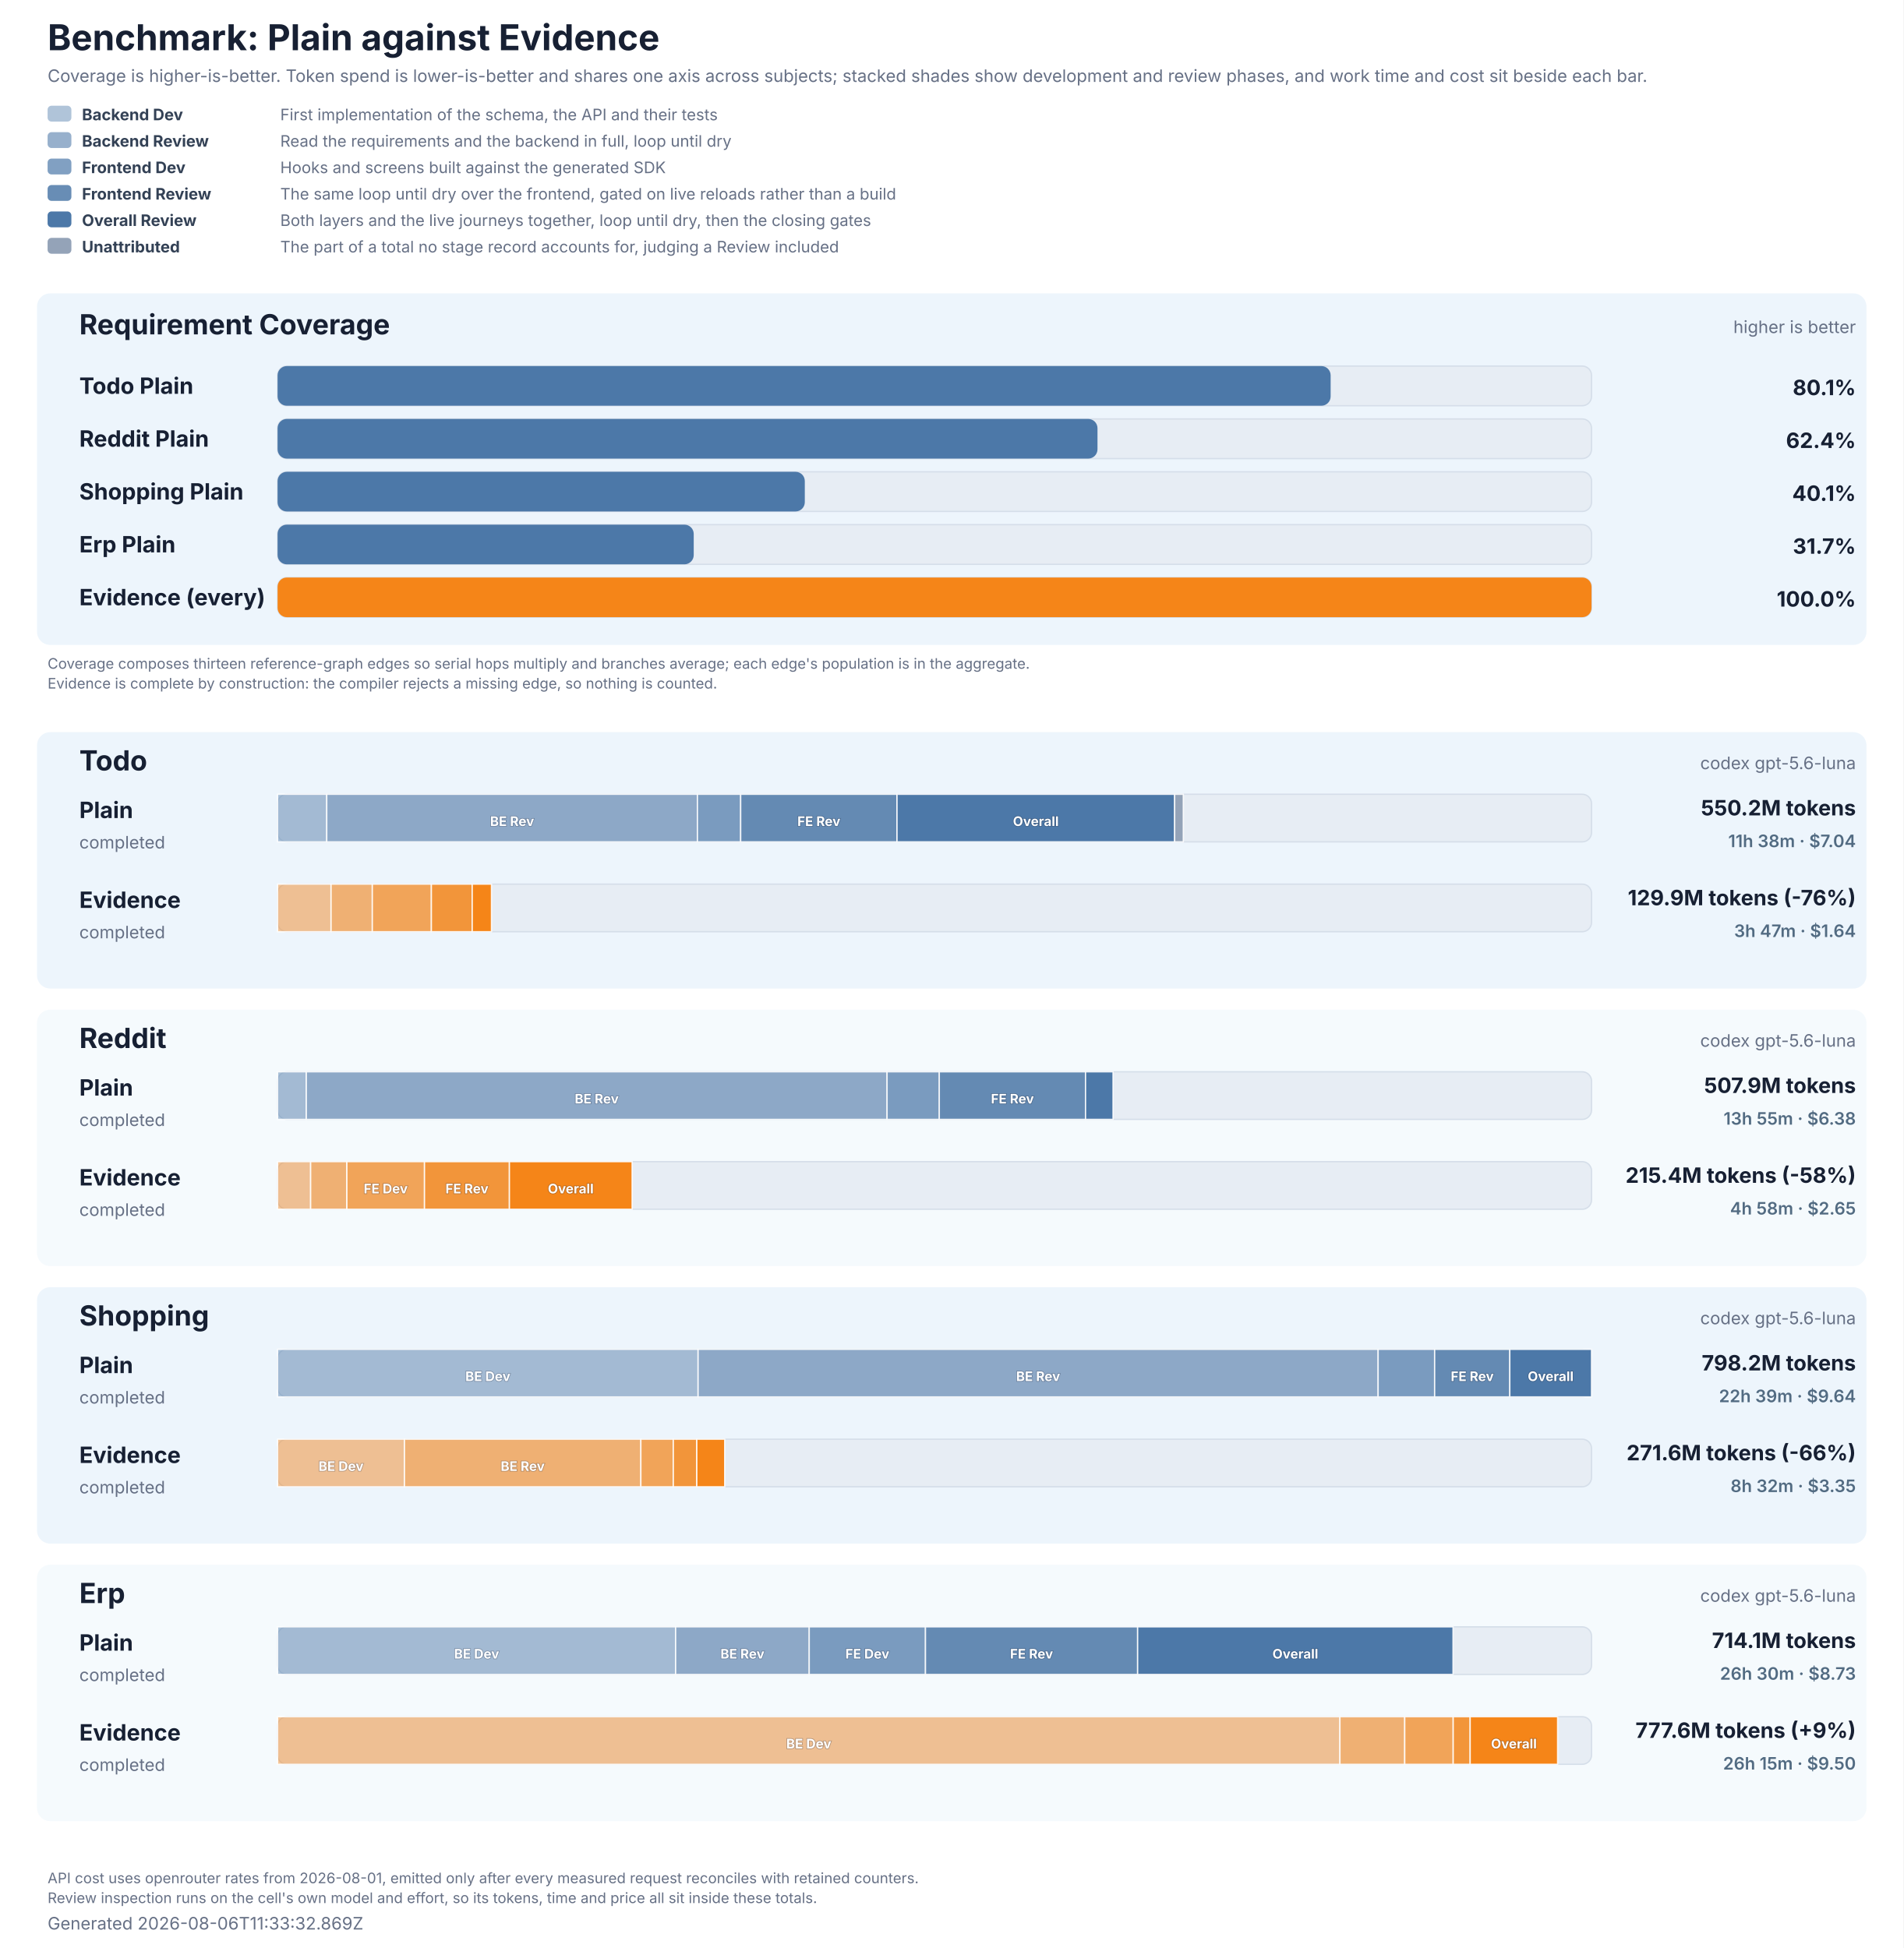
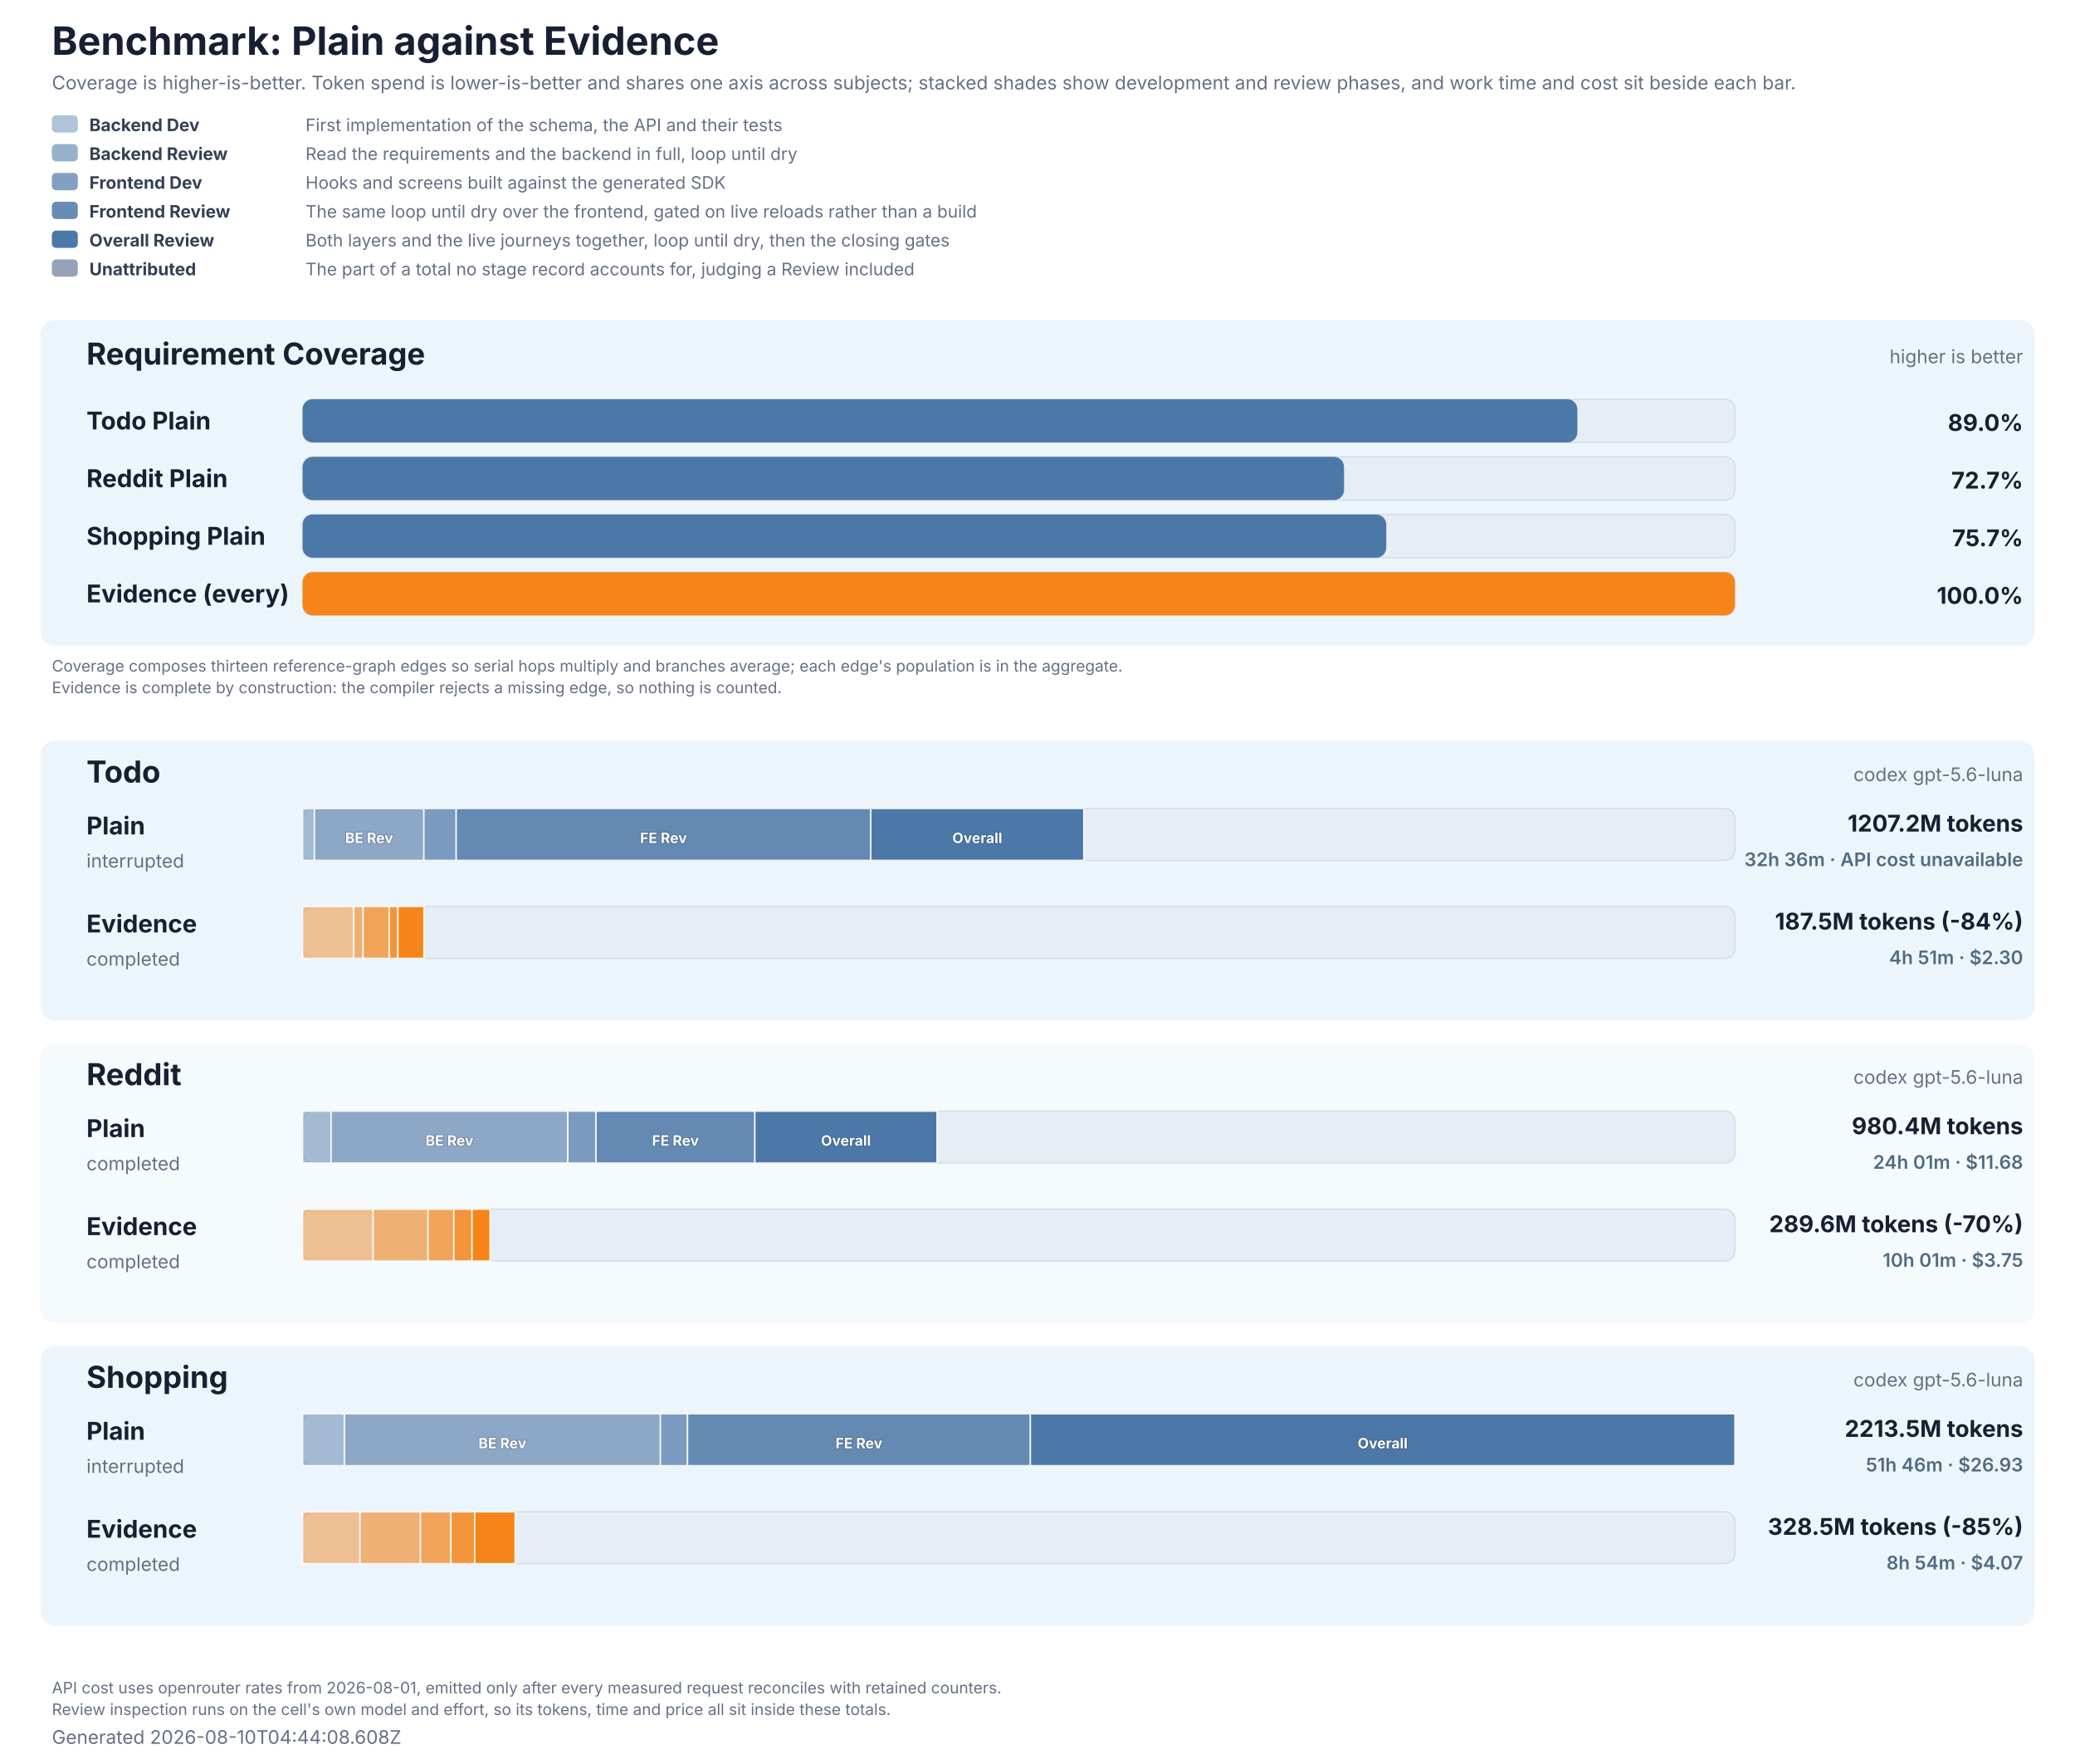
- <svg xmlns="http://www.w3.org/2000/svg" role="img" aria-labelledby="title description" viewBox="0 0 1440 1474" width="1440" height="1474">
+ <svg xmlns="http://www.w3.org/2000/svg" role="img" aria-labelledby="title description" viewBox="0 0 1440 1224" width="1440" height="1224">
  <style>
  text { font-family: Inter, ui-sans-serif, system-ui, -apple-system, BlinkMacSystemFont, 'Segoe UI', 'DejaVu Sans', Arial, sans-serif; fill: #172033; }
  .title { font-size: 27px; font-weight: 700; }
  .subtitle, .generated, .group-meta, .row-status { font-size: 13px; fill: #667085; }
  .group { fill: #e8f2fb; }
  .group-title { font-size: 21px; font-weight: 700; }
  .row-label { font-size: 17px; font-weight: 700; }
  .value { font-size: 16px; font-weight: 700; }
  .cost-value { font-size: 13px; font-weight: 600; fill: #526b82; }
  .legend { font-size: 12px; fill: #667085; }
  .legend-label { font-size: 12px; font-weight: 700; fill: #334155; }
  .segment-label { font-size: 10px; font-weight: 700; fill: #ffffff; paint-order: stroke; stroke: #172033; stroke-opacity: 0.28; stroke-width: 1px; }
  .phase-segment { stroke: #ffffff; stroke-opacity: 0.86; stroke-width: 1px; }
  .track { fill: #e7edf4; stroke: #d5dee9; stroke-width: 1px; }
  .empty { font-size: 15px; fill: #667085; }
  .table-note { font-size: 11px; fill: #667085; }
</style>
-   <rect width="1440" height="1474" fill="#ffffff" />
+   <rect width="1440" height="1224" fill="#ffffff" />
  <text x="36" y="38" class="title">Benchmark: Plain against Evidence</text>
  <text x="36" y="62" class="subtitle">Coverage is higher-is-better. Token spend is lower-is-better and shares one axis across subjects; stacked shades show development and review phases, and work time and cost sit beside each bar.</text>
  <rect x="36" y="80" width="18" height="12" rx="3" fill="#4c78a8" fill-opacity="0.44" />
  <text x="62" y="91" class="legend-label">Backend Dev</text>
  <text x="212" y="91" class="legend">First implementation of the schema, the API and their tests</text>
  <rect x="36" y="100" width="18" height="12" rx="3" fill="#4c78a8" fill-opacity="0.58" />
  <text x="62" y="111" class="legend-label">Backend Review</text>
  <text x="212" y="111" class="legend">Read the requirements and the backend in full, loop until dry</text>
  <rect x="36" y="120" width="18" height="12" rx="3" fill="#4c78a8" fill-opacity="0.7" />
  <text x="62" y="131" class="legend-label">Frontend Dev</text>
  <text x="212" y="131" class="legend">Hooks and screens built against the generated SDK</text>
  <rect x="36" y="140" width="18" height="12" rx="3" fill="#4c78a8" fill-opacity="0.84" />
  <text x="62" y="151" class="legend-label">Frontend Review</text>
  <text x="212" y="151" class="legend">The same loop until dry over the frontend, gated on live reloads rather than a build</text>
  <rect x="36" y="160" width="18" height="12" rx="3" fill="#4c78a8" fill-opacity="1" />
  <text x="62" y="171" class="legend-label">Overall Review</text>
  <text x="212" y="171" class="legend">Both layers and the live journeys together, loop until dry, then the closing gates</text>
  <rect x="36" y="180" width="18" height="12" rx="3" fill="#94a3b8" fill-opacity="1" />
  <text x="62" y="191" class="legend-label">Unattributed</text>
  <text x="212" y="191" class="legend">The part of a total no stage record accounts for, judging a Review included</text>
-   <rect x="28" y="222" width="1384" height="266" rx="10" class="group" fill-opacity="0.78" />
+   <rect x="28" y="222" width="1384" height="226" rx="10" class="group" fill-opacity="0.78" />
  <text x="60" y="253" class="group-title">Requirement Coverage</text>
  <text x="1404" y="252" text-anchor="end" class="group-meta">higher is better</text>
  <text x="60" y="298" class="row-label" fill="#4c78a8">Todo Plain</text>
  <rect x="210" y="277" width="994" height="30" rx="7" class="track" />
-   <rect x="210" y="277" width="796.64" height="30" rx="7" fill="#4c78a8" data-coverage="80.14496666666666" />
-   <text x="1404" y="299" text-anchor="end" class="value" fill="#4c78a8">80.1%</text>
+   <rect x="210" y="277" width="884.65" height="30" rx="7" fill="#4c78a8" data-coverage="88.99868802581067" />
+   <text x="1404" y="299" text-anchor="end" class="value" fill="#4c78a8">89.0%</text>
  <text x="60" y="338" class="row-label" fill="#4c78a8">Reddit Plain</text>
  <rect x="210" y="317" width="994" height="30" rx="7" class="track" />
-   <rect x="210" y="317" width="620.26" height="30" rx="7" fill="#4c78a8" data-coverage="62.400702566666666" />
-   <text x="1404" y="339" text-anchor="end" class="value" fill="#4c78a8">62.4%</text>
+   <rect x="210" y="317" width="722.73" height="30" rx="7" fill="#4c78a8" data-coverage="72.70939467902963" />
+   <text x="1404" y="339" text-anchor="end" class="value" fill="#4c78a8">72.7%</text>
  <text x="60" y="378" class="row-label" fill="#4c78a8">Shopping Plain</text>
  <rect x="210" y="357" width="994" height="30" rx="7" class="track" />
-   <rect x="210" y="357" width="398.84" height="30" rx="7" fill="#4c78a8" data-coverage="40.12511413497504" />
-   <text x="1404" y="379" text-anchor="end" class="value" fill="#4c78a8">40.1%</text>
-   <text x="60" y="418" class="row-label" fill="#4c78a8">Erp Plain</text>
+   <rect x="210" y="357" width="752.03" height="30" rx="7" fill="#4c78a8" data-coverage="75.65695046683385" />
+   <text x="1404" y="379" text-anchor="end" class="value" fill="#4c78a8">75.7%</text>
+   <text x="60" y="418" class="row-label" fill="#f58518">Evidence (every)</text>
  <rect x="210" y="397" width="994" height="30" rx="7" class="track" />
-   <rect x="210" y="397" width="314.81" height="30" rx="7" fill="#4c78a8" data-coverage="31.67055414856898" />
-   <text x="1404" y="419" text-anchor="end" class="value" fill="#4c78a8">31.7%</text>
-   <text x="60" y="458" class="row-label" fill="#f58518">Evidence (every)</text>
-   <rect x="210" y="437" width="994" height="30" rx="7" class="track" />
-   <rect x="210" y="437" width="994.00" height="30" rx="7" fill="#f58518" data-coverage="100" />
-   <text x="1404" y="459" text-anchor="end" class="value" fill="#f58518">100.0%</text>
-   <text x="36" y="506" class="table-note">Coverage composes thirteen reference-graph edges so serial hops multiply and branches average; each edge's population is in the aggregate.</text>
-   <text x="36" y="521" class="table-note">Evidence is complete by construction: the compiler rejects a missing edge, so nothing is counted.</text>
-   <rect x="28" y="554" width="1384" height="194" rx="10" class="group" fill-opacity="0.78" />
-   <text x="60" y="583" class="group-title">Todo</text>
-   <text x="1404" y="582" text-anchor="end" class="group-meta">codex gpt-5.6-luna</text>
-   <text x="60" y="619" class="row-label" fill="#4c78a8">Plain</text>
-   <text x="60" y="642" class="row-status">completed</text>
-   <rect x="210" y="601" width="994" height="36" rx="7" class="track" />
-   <rect x="210.00" y="601" width="37.20" height="36" fill="#4c78a8" fill-opacity="0.44" class="phase-segment" data-phase="backend-development" data-tokens="29872719" />
-   <rect x="247.20" y="601" width="280.40" height="36" fill="#4c78a8" fill-opacity="0.58" class="phase-segment" data-phase="backend-review" data-tokens="225165342" />
-   <text x="387.40" y="625" text-anchor="middle" class="segment-label">BE Rev</text>
-   <rect x="527.60" y="601" width="32.73" height="36" fill="#4c78a8" fill-opacity="0.7" class="phase-segment" data-phase="frontend-development" data-tokens="26279528" />
-   <rect x="560.33" y="601" width="118.28" height="36" fill="#4c78a8" fill-opacity="0.84" class="phase-segment" data-phase="frontend-review" data-tokens="94981769" />
-   <text x="619.47" y="625" text-anchor="middle" class="segment-label">FE Rev</text>
-   <rect x="678.61" y="601" width="210.04" height="36" fill="#4c78a8" fill-opacity="1" class="phase-segment" data-phase="overall-review" data-tokens="168663056" />
-   <text x="783.63" y="625" text-anchor="middle" class="segment-label">Overall</text>
-   <rect x="888.64" y="601" width="6.53" height="36" fill="#94a3b8" class="phase-segment" data-phase="unattributed" data-tokens="5245628" />
-   <text x="1404" y="617" text-anchor="end" class="value">550.2M tokens</text>
-   <text x="1404" y="641" text-anchor="end" class="cost-value">11h 38m · $7.04</text>
-   <text x="60" y="687" class="row-label" fill="#f58518">Evidence</text>
-   <text x="60" y="710" class="row-status">completed</text>
-   <rect x="210" y="669" width="994" height="36" rx="7" class="track" />
-   <rect x="210.00" y="669" width="40.44" height="36" fill="#f58518" fill-opacity="0.44" class="phase-segment" data-phase="backend-development" data-tokens="32474293" />
-   <rect x="250.44" y="669" width="31.22" height="36" fill="#f58518" fill-opacity="0.58" class="phase-segment" data-phase="backend-review" data-tokens="25067684" />
-   <rect x="281.66" y="669" width="44.68" height="36" fill="#f58518" fill-opacity="0.7" class="phase-segment" data-phase="frontend-development" data-tokens="35876257" />
-   <rect x="326.33" y="669" width="30.90" height="36" fill="#f58518" fill-opacity="0.84" class="phase-segment" data-phase="frontend-review" data-tokens="24811262" />
-   <rect x="357.23" y="669" width="14.57" height="36" fill="#f58518" fill-opacity="1" class="phase-segment" data-phase="overall-review" data-tokens="11698563" />
-   <text x="1404" y="685" text-anchor="end" class="value">129.9M tokens (-76%)</text>
-   <text x="1404" y="709" text-anchor="end" class="cost-value">3h 47m · $1.64</text>
-   <rect x="28" y="764" width="1384" height="194" rx="10" class="group" fill-opacity="0.42" />
-   <text x="60" y="793" class="group-title">Reddit</text>
-   <text x="1404" y="792" text-anchor="end" class="group-meta">codex gpt-5.6-luna</text>
-   <text x="60" y="829" class="row-label" fill="#4c78a8">Plain</text>
-   <text x="60" y="852" class="row-status">completed</text>
-   <rect x="210" y="811" width="994" height="36" rx="7" class="track" />
-   <rect x="210.00" y="811" width="21.73" height="36" fill="#4c78a8" fill-opacity="0.44" class="phase-segment" data-phase="backend-development" data-tokens="17450090" />
-   <rect x="231.73" y="811" width="439.36" height="36" fill="#4c78a8" fill-opacity="0.58" class="phase-segment" data-phase="backend-review" data-tokens="352811491" />
-   <text x="451.41" y="835" text-anchor="middle" class="segment-label">BE Rev</text>
-   <rect x="671.09" y="811" width="39.51" height="36" fill="#4c78a8" fill-opacity="0.7" class="phase-segment" data-phase="frontend-development" data-tokens="31723600" />
-   <rect x="710.59" y="811" width="110.63" height="36" fill="#4c78a8" fill-opacity="0.84" class="phase-segment" data-phase="frontend-review" data-tokens="88835486" />
-   <text x="765.91" y="835" text-anchor="middle" class="segment-label">FE Rev</text>
-   <rect x="821.22" y="811" width="20.80" height="36" fill="#4c78a8" fill-opacity="1" class="phase-segment" data-phase="overall-review" data-tokens="16705282" />
-   <text x="1404" y="827" text-anchor="end" class="value">507.9M tokens</text>
-   <text x="1404" y="851" text-anchor="end" class="cost-value">13h 55m · $6.38</text>
-   <text x="60" y="897" class="row-label" fill="#f58518">Evidence</text>
-   <text x="60" y="920" class="row-status">completed</text>
-   <rect x="210" y="879" width="994" height="36" rx="7" class="track" />
-   <rect x="210.00" y="879" width="25.00" height="36" fill="#f58518" fill-opacity="0.44" class="phase-segment" data-phase="backend-development" data-tokens="20078882" />
-   <rect x="235.00" y="879" width="27.42" height="36" fill="#f58518" fill-opacity="0.58" class="phase-segment" data-phase="backend-review" data-tokens="22019408" />
-   <rect x="262.43" y="879" width="58.71" height="36" fill="#f58518" fill-opacity="0.7" class="phase-segment" data-phase="frontend-development" data-tokens="47141668" />
-   <text x="291.78" y="903" text-anchor="middle" class="segment-label">FE Dev</text>
-   <rect x="321.13" y="879" width="64.24" height="36" fill="#f58518" fill-opacity="0.84" class="phase-segment" data-phase="frontend-review" data-tokens="51584370" />
-   <text x="353.25" y="903" text-anchor="middle" class="segment-label">FE Rev</text>
-   <rect x="385.37" y="879" width="92.83" height="36" fill="#f58518" fill-opacity="1" class="phase-segment" data-phase="overall-review" data-tokens="74545453" />
-   <text x="431.78" y="903" text-anchor="middle" class="segment-label">Overall</text>
-   <text x="1404" y="895" text-anchor="end" class="value">215.4M tokens (-58%)</text>
-   <text x="1404" y="919" text-anchor="end" class="cost-value">4h 58m · $2.65</text>
-   <rect x="28" y="974" width="1384" height="194" rx="10" class="group" fill-opacity="0.78" />
-   <text x="60" y="1003" class="group-title">Shopping</text>
-   <text x="1404" y="1002" text-anchor="end" class="group-meta">codex gpt-5.6-luna</text>
-   <text x="60" y="1039" class="row-label" fill="#4c78a8">Plain</text>
-   <text x="60" y="1062" class="row-status">completed</text>
-   <rect x="210" y="1021" width="994" height="36" rx="7" class="track" />
-   <rect x="210.00" y="1021" width="318.11" height="36" fill="#4c78a8" fill-opacity="0.44" class="phase-segment" data-phase="backend-development" data-tokens="255451467" />
-   <text x="369.06" y="1045" text-anchor="middle" class="segment-label">BE Dev</text>
-   <rect x="528.11" y="1021" width="514.46" height="36" fill="#4c78a8" fill-opacity="0.58" class="phase-segment" data-phase="backend-review" data-tokens="413122866" />
-   <text x="785.35" y="1045" text-anchor="middle" class="segment-label">BE Rev</text>
-   <rect x="1042.58" y="1021" width="42.75" height="36" fill="#4c78a8" fill-opacity="0.7" class="phase-segment" data-phase="frontend-development" data-tokens="34329031" />
-   <rect x="1085.33" y="1021" width="56.86" height="36" fill="#4c78a8" fill-opacity="0.84" class="phase-segment" data-phase="frontend-review" data-tokens="45659705" />
-   <text x="1113.76" y="1045" text-anchor="middle" class="segment-label">FE Rev</text>
-   <rect x="1142.19" y="1021" width="61.81" height="36" fill="#4c78a8" fill-opacity="1" class="phase-segment" data-phase="overall-review" data-tokens="49635781" />
-   <text x="1173.09" y="1045" text-anchor="middle" class="segment-label">Overall</text>
-   <text x="1404" y="1037" text-anchor="end" class="value">798.2M tokens</text>
-   <text x="1404" y="1061" text-anchor="end" class="cost-value">22h 39m · $9.64</text>
-   <text x="60" y="1107" class="row-label" fill="#f58518">Evidence</text>
-   <text x="60" y="1130" class="row-status">completed</text>
-   <rect x="210" y="1089" width="994" height="36" rx="7" class="track" />
-   <rect x="210.00" y="1089" width="95.98" height="36" fill="#f58518" fill-opacity="0.44" class="phase-segment" data-phase="backend-development" data-tokens="77076340" />
-   <text x="257.99" y="1113" text-anchor="middle" class="segment-label">BE Dev</text>
-   <rect x="305.98" y="1089" width="178.85" height="36" fill="#f58518" fill-opacity="0.58" class="phase-segment" data-phase="backend-review" data-tokens="143620415" />
-   <text x="395.41" y="1113" text-anchor="middle" class="segment-label">BE Rev</text>
-   <rect x="484.83" y="1089" width="24.52" height="36" fill="#f58518" fill-opacity="0.7" class="phase-segment" data-phase="frontend-development" data-tokens="19691264" />
-   <rect x="509.36" y="1089" width="17.79" height="36" fill="#f58518" fill-opacity="0.84" class="phase-segment" data-phase="frontend-review" data-tokens="14287766" />
-   <rect x="527.15" y="1089" width="21.09" height="36" fill="#f58518" fill-opacity="1" class="phase-segment" data-phase="overall-review" data-tokens="16933079" />
-   <text x="1404" y="1105" text-anchor="end" class="value">271.6M tokens (-66%)</text>
-   <text x="1404" y="1129" text-anchor="end" class="cost-value">8h 32m · $3.35</text>
-   <rect x="28" y="1184" width="1384" height="194" rx="10" class="group" fill-opacity="0.42" />
-   <text x="60" y="1213" class="group-title">Erp</text>
-   <text x="1404" y="1212" text-anchor="end" class="group-meta">codex gpt-5.6-luna</text>
-   <text x="60" y="1249" class="row-label" fill="#4c78a8">Plain</text>
-   <text x="60" y="1272" class="row-status">completed</text>
-   <rect x="210" y="1231" width="994" height="36" rx="7" class="track" />
-   <rect x="210.00" y="1231" width="301.13" height="36" fill="#4c78a8" fill-opacity="0.44" class="phase-segment" data-phase="backend-development" data-tokens="241812680" />
-   <text x="360.57" y="1255" text-anchor="middle" class="segment-label">BE Dev</text>
-   <rect x="511.13" y="1231" width="101.06" height="36" fill="#4c78a8" fill-opacity="0.58" class="phase-segment" data-phase="backend-review" data-tokens="81156222" />
-   <text x="561.66" y="1255" text-anchor="middle" class="segment-label">BE Rev</text>
-   <rect x="612.19" y="1231" width="87.93" height="36" fill="#4c78a8" fill-opacity="0.7" class="phase-segment" data-phase="frontend-development" data-tokens="70612401" />
-   <text x="656.16" y="1255" text-anchor="middle" class="segment-label">FE Dev</text>
-   <rect x="700.13" y="1231" width="160.51" height="36" fill="#4c78a8" fill-opacity="0.84" class="phase-segment" data-phase="frontend-review" data-tokens="128890055" />
-   <text x="780.38" y="1255" text-anchor="middle" class="segment-label">FE Rev</text>
-   <rect x="860.64" y="1231" width="238.59" height="36" fill="#4c78a8" fill-opacity="1" class="phase-segment" data-phase="overall-review" data-tokens="191593998" />
-   <text x="979.93" y="1255" text-anchor="middle" class="segment-label">Overall</text>
-   <text x="1404" y="1247" text-anchor="end" class="value">714.1M tokens</text>
-   <text x="1404" y="1271" text-anchor="end" class="cost-value">26h 30m · $8.73</text>
-   <text x="60" y="1317" class="row-label" fill="#f58518">Evidence</text>
-   <text x="60" y="1340" class="row-status">completed</text>
-   <rect x="210" y="1299" width="994" height="36" rx="7" class="track" />
-   <rect x="210.00" y="1299" width="803.67" height="36" fill="#f58518" fill-opacity="0.44" class="phase-segment" data-phase="backend-development" data-tokens="645364359" />
-   <text x="611.84" y="1323" text-anchor="middle" class="segment-label">BE Dev</text>
-   <rect x="1013.67" y="1299" width="49.02" height="36" fill="#f58518" fill-opacity="0.58" class="phase-segment" data-phase="backend-review" data-tokens="39360505" />
-   <rect x="1062.69" y="1299" width="36.67" height="36" fill="#f58518" fill-opacity="0.7" class="phase-segment" data-phase="frontend-development" data-tokens="29445251" />
-   <rect x="1099.36" y="1299" width="12.84" height="36" fill="#f58518" fill-opacity="0.84" class="phase-segment" data-phase="frontend-review" data-tokens="10307041" />
-   <rect x="1112.19" y="1299" width="66.15" height="36" fill="#f58518" fill-opacity="1" class="phase-segment" data-phase="overall-review" data-tokens="53120521" />
-   <text x="1145.27" y="1323" text-anchor="middle" class="segment-label">Overall</text>
-   <text x="1404" y="1315" text-anchor="end" class="value">777.6M tokens (+9%)</text>
-   <text x="1404" y="1339" text-anchor="end" class="cost-value">26h 15m · $9.50</text>
-   <text x="36" y="1425" class="table-note">API cost uses openrouter rates from 2026-08-01, emitted only after every measured request reconciles with retained counters.</text>
-   <text x="36" y="1440" class="table-note">Review inspection runs on the cell's own model and effort, so its tokens, time and price all sit inside these totals.</text>
-   <text x="36" y="1460" class="generated">Generated 2026-08-06T11:33:32.869Z</text>
+   <rect x="210" y="397" width="994.00" height="30" rx="7" fill="#f58518" data-coverage="100" />
+   <text x="1404" y="419" text-anchor="end" class="value" fill="#f58518">100.0%</text>
+   <text x="36" y="466" class="table-note">Coverage composes thirteen reference-graph edges so serial hops multiply and branches average; each edge's population is in the aggregate.</text>
+   <text x="36" y="481" class="table-note">Evidence is complete by construction: the compiler rejects a missing edge, so nothing is counted.</text>
+   <rect x="28" y="514" width="1384" height="194" rx="10" class="group" fill-opacity="0.78" />
+   <text x="60" y="543" class="group-title">Todo</text>
+   <text x="1404" y="542" text-anchor="end" class="group-meta">codex gpt-5.6-luna</text>
+   <text x="60" y="579" class="row-label" fill="#4c78a8">Plain</text>
+   <text x="60" y="602" class="row-status">interrupted</text>
+   <rect x="210" y="561" width="994" height="36" rx="7" class="track" />
+   <rect x="210.00" y="561" width="8.20" height="36" fill="#4c78a8" fill-opacity="0.44" class="phase-segment" data-phase="backend-development" data-tokens="18250773" />
+   <rect x="218.20" y="561" width="75.96" height="36" fill="#4c78a8" fill-opacity="0.58" class="phase-segment" data-phase="backend-review" data-tokens="169158017" />
+   <text x="256.18" y="585" text-anchor="middle" class="segment-label">BE Rev</text>
+   <rect x="294.16" y="561" width="22.42" height="36" fill="#4c78a8" fill-opacity="0.7" class="phase-segment" data-phase="frontend-development" data-tokens="49927008" />
+   <rect x="316.58" y="561" width="287.76" height="36" fill="#4c78a8" fill-opacity="0.84" class="phase-segment" data-phase="frontend-review" data-tokens="640805073" />
+   <text x="460.45" y="585" text-anchor="middle" class="segment-label">FE Rev</text>
+   <rect x="604.33" y="561" width="147.77" height="36" fill="#4c78a8" fill-opacity="1" class="phase-segment" data-phase="overall-review" data-tokens="329081309" />
+   <text x="678.22" y="585" text-anchor="middle" class="segment-label">Overall</text>
+   <text x="1404" y="577" text-anchor="end" class="value">1207.2M tokens</text>
+   <text x="1404" y="601" text-anchor="end" class="cost-value">32h 36m · API cost unavailable</text>
+   <text x="60" y="647" class="row-label" fill="#f58518">Evidence</text>
+   <text x="60" y="670" class="row-status">completed</text>
+   <rect x="210" y="629" width="994" height="36" rx="7" class="track" />
+   <rect x="210.00" y="629" width="35.49" height="36" fill="#f58518" fill-opacity="0.44" class="phase-segment" data-phase="backend-development" data-tokens="79030606" />
+   <rect x="245.49" y="629" width="6.47" height="36" fill="#f58518" fill-opacity="0.58" class="phase-segment" data-phase="backend-review" data-tokens="14406992" />
+   <rect x="251.96" y="629" width="18.20" height="36" fill="#f58518" fill-opacity="0.7" class="phase-segment" data-phase="frontend-development" data-tokens="40531887" />
+   <rect x="270.16" y="629" width="5.98" height="36" fill="#f58518" fill-opacity="0.84" class="phase-segment" data-phase="frontend-review" data-tokens="13314628" />
+   <rect x="276.14" y="629" width="18.07" height="36" fill="#f58518" fill-opacity="1" class="phase-segment" data-phase="overall-review" data-tokens="40230583" />
+   <text x="1404" y="645" text-anchor="end" class="value">187.5M tokens (-84%)</text>
+   <text x="1404" y="669" text-anchor="end" class="cost-value">4h 51m · $2.30</text>
+   <rect x="28" y="724" width="1384" height="194" rx="10" class="group" fill-opacity="0.42" />
+   <text x="60" y="753" class="group-title">Reddit</text>
+   <text x="1404" y="752" text-anchor="end" class="group-meta">codex gpt-5.6-luna</text>
+   <text x="60" y="789" class="row-label" fill="#4c78a8">Plain</text>
+   <text x="60" y="812" class="row-status">completed</text>
+   <rect x="210" y="771" width="994" height="36" rx="7" class="track" />
+   <rect x="210.00" y="771" width="19.78" height="36" fill="#4c78a8" fill-opacity="0.44" class="phase-segment" data-phase="backend-development" data-tokens="44057040" />
+   <rect x="229.78" y="771" width="164.30" height="36" fill="#4c78a8" fill-opacity="0.58" class="phase-segment" data-phase="backend-review" data-tokens="365883944" />
+   <text x="311.93" y="795" text-anchor="middle" class="segment-label">BE Rev</text>
+   <rect x="394.09" y="771" width="19.58" height="36" fill="#4c78a8" fill-opacity="0.7" class="phase-segment" data-phase="frontend-development" data-tokens="43594538" />
+   <rect x="413.66" y="771" width="110.19" height="36" fill="#4c78a8" fill-opacity="0.84" class="phase-segment" data-phase="frontend-review" data-tokens="245376052" />
+   <text x="468.75" y="795" text-anchor="middle" class="segment-label">FE Rev</text>
+   <rect x="523.85" y="771" width="126.40" height="36" fill="#4c78a8" fill-opacity="1" class="phase-segment" data-phase="overall-review" data-tokens="281491356" />
+   <text x="587.05" y="795" text-anchor="middle" class="segment-label">Overall</text>
+   <text x="1404" y="787" text-anchor="end" class="value">980.4M tokens</text>
+   <text x="1404" y="811" text-anchor="end" class="cost-value">24h 01m · $11.68</text>
+   <text x="60" y="857" class="row-label" fill="#f58518">Evidence</text>
+   <text x="60" y="880" class="row-status">completed</text>
+   <rect x="210" y="839" width="994" height="36" rx="7" class="track" />
+   <rect x="210.00" y="839" width="48.92" height="36" fill="#f58518" fill-opacity="0.44" class="phase-segment" data-phase="backend-development" data-tokens="108941657" />
+   <rect x="258.92" y="839" width="38.13" height="36" fill="#f58518" fill-opacity="0.58" class="phase-segment" data-phase="backend-review" data-tokens="84909610" />
+   <rect x="297.05" y="839" width="17.89" height="36" fill="#f58518" fill-opacity="0.7" class="phase-segment" data-phase="frontend-development" data-tokens="39844700" />
+   <rect x="314.94" y="839" width="12.62" height="36" fill="#f58518" fill-opacity="0.84" class="phase-segment" data-phase="frontend-review" data-tokens="28106651" />
+   <rect x="327.56" y="839" width="12.50" height="36" fill="#f58518" fill-opacity="1" class="phase-segment" data-phase="overall-review" data-tokens="27843635" />
+   <text x="1404" y="855" text-anchor="end" class="value">289.6M tokens (-70%)</text>
+   <text x="1404" y="879" text-anchor="end" class="cost-value">10h 01m · $3.75</text>
+   <rect x="28" y="934" width="1384" height="194" rx="10" class="group" fill-opacity="0.78" />
+   <text x="60" y="963" class="group-title">Shopping</text>
+   <text x="1404" y="962" text-anchor="end" class="group-meta">codex gpt-5.6-luna</text>
+   <text x="60" y="999" class="row-label" fill="#4c78a8">Plain</text>
+   <text x="60" y="1022" class="row-status">interrupted</text>
+   <rect x="210" y="981" width="994" height="36" rx="7" class="track" />
+   <rect x="210.00" y="981" width="29.04" height="36" fill="#4c78a8" fill-opacity="0.44" class="phase-segment" data-phase="backend-development" data-tokens="64659399" />
+   <rect x="239.04" y="981" width="219.26" height="36" fill="#4c78a8" fill-opacity="0.58" class="phase-segment" data-phase="backend-review" data-tokens="488270159" />
+   <text x="348.66" y="1005" text-anchor="middle" class="segment-label">BE Rev</text>
+   <rect x="458.29" y="981" width="18.83" height="36" fill="#4c78a8" fill-opacity="0.7" class="phase-segment" data-phase="frontend-development" data-tokens="41930575" />
+   <rect x="477.12" y="981" width="237.93" height="36" fill="#4c78a8" fill-opacity="0.84" class="phase-segment" data-phase="frontend-review" data-tokens="529858612" />
+   <text x="596.09" y="1005" text-anchor="middle" class="segment-label">FE Rev</text>
+   <rect x="715.06" y="981" width="488.94" height="36" fill="#4c78a8" fill-opacity="1" class="phase-segment" data-phase="overall-review" data-tokens="1088829834" />
+   <text x="959.53" y="1005" text-anchor="middle" class="segment-label">Overall</text>
+   <text x="1404" y="997" text-anchor="end" class="value">2213.5M tokens</text>
+   <text x="1404" y="1021" text-anchor="end" class="cost-value">51h 46m · $26.93</text>
+   <text x="60" y="1067" class="row-label" fill="#f58518">Evidence</text>
+   <text x="60" y="1090" class="row-status">completed</text>
+   <rect x="210" y="1049" width="994" height="36" rx="7" class="track" />
+   <rect x="210.00" y="1049" width="39.82" height="36" fill="#f58518" fill-opacity="0.44" class="phase-segment" data-phase="backend-development" data-tokens="88683231" />
+   <rect x="249.82" y="1049" width="41.96" height="36" fill="#f58518" fill-opacity="0.58" class="phase-segment" data-phase="backend-review" data-tokens="93445958" />
+   <rect x="291.79" y="1049" width="21.15" height="36" fill="#f58518" fill-opacity="0.7" class="phase-segment" data-phase="frontend-development" data-tokens="47105487" />
+   <rect x="312.94" y="1049" width="16.48" height="36" fill="#f58518" fill-opacity="0.84" class="phase-segment" data-phase="frontend-review" data-tokens="36702784" />
+   <rect x="329.42" y="1049" width="28.08" height="36" fill="#f58518" fill-opacity="1" class="phase-segment" data-phase="overall-review" data-tokens="62533366" />
+   <text x="1404" y="1065" text-anchor="end" class="value">328.5M tokens (-85%)</text>
+   <text x="1404" y="1089" text-anchor="end" class="cost-value">8h 54m · $4.07</text>
+   <text x="36" y="1175" class="table-note">API cost uses openrouter rates from 2026-08-01, emitted only after every measured request reconciles with retained counters.</text>
+   <text x="36" y="1190" class="table-note">Review inspection runs on the cell's own model and effort, so its tokens, time and price all sit inside these totals.</text>
+   <text x="36" y="1210" class="generated">Generated 2026-08-10T04:44:08.608Z</text>
</svg>
